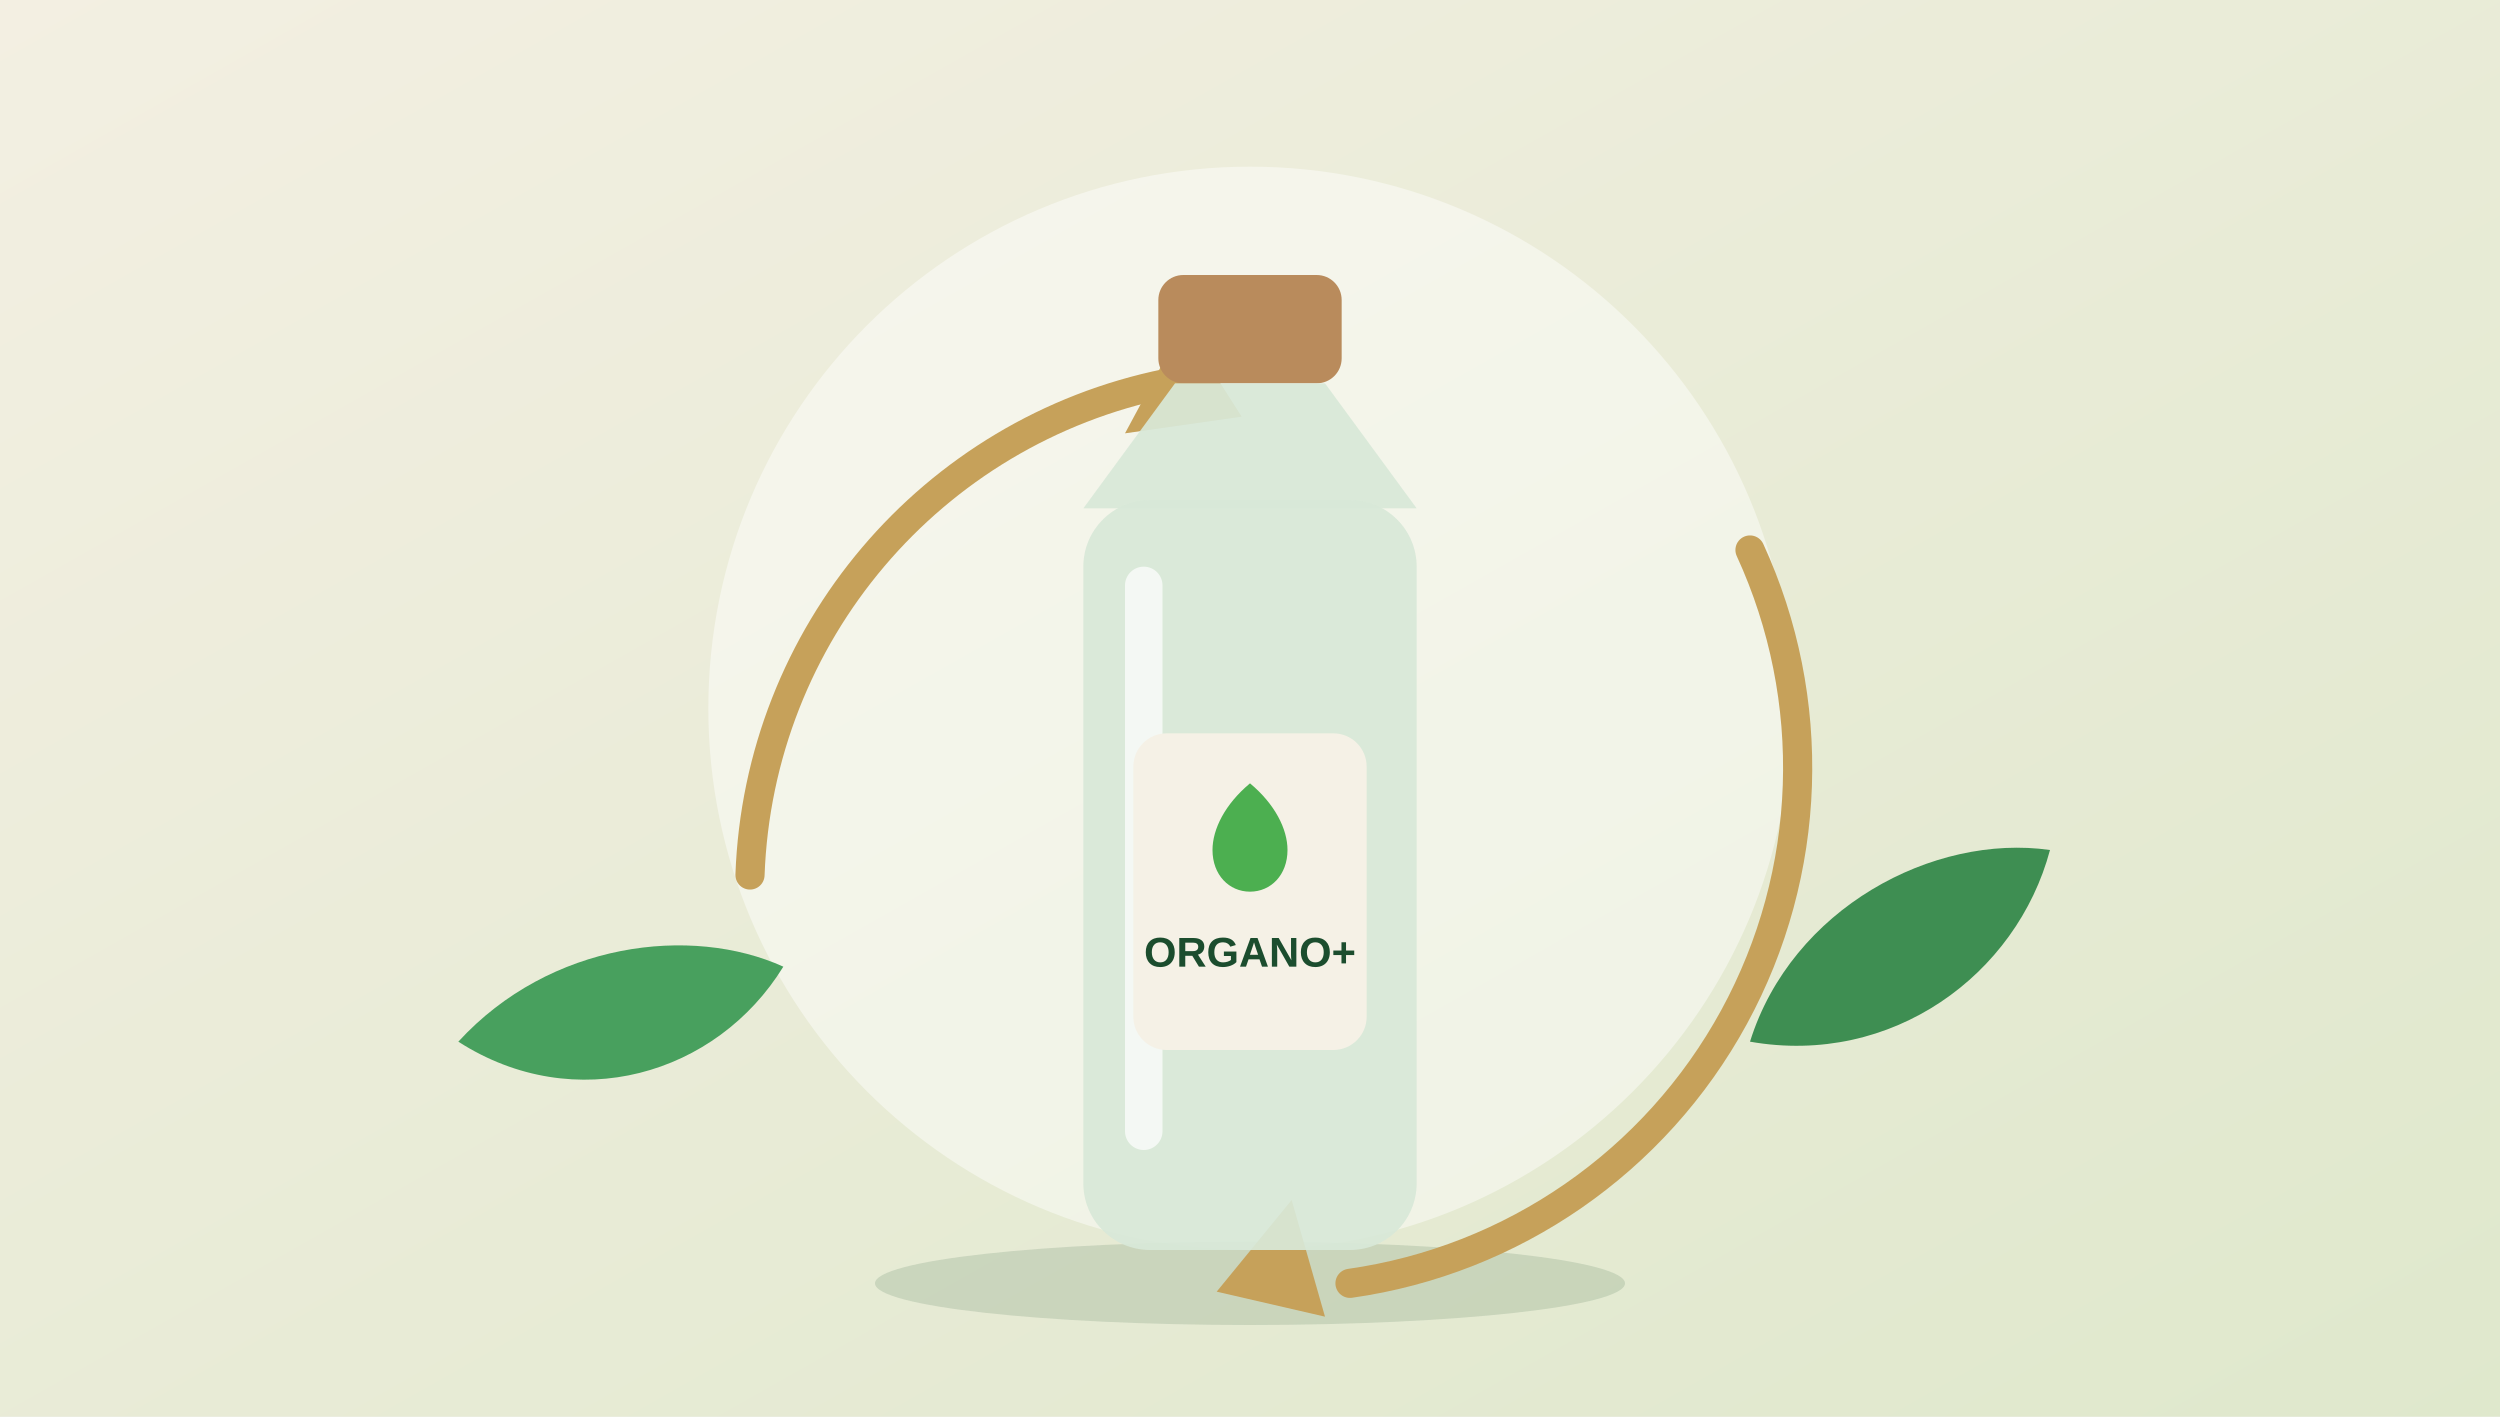
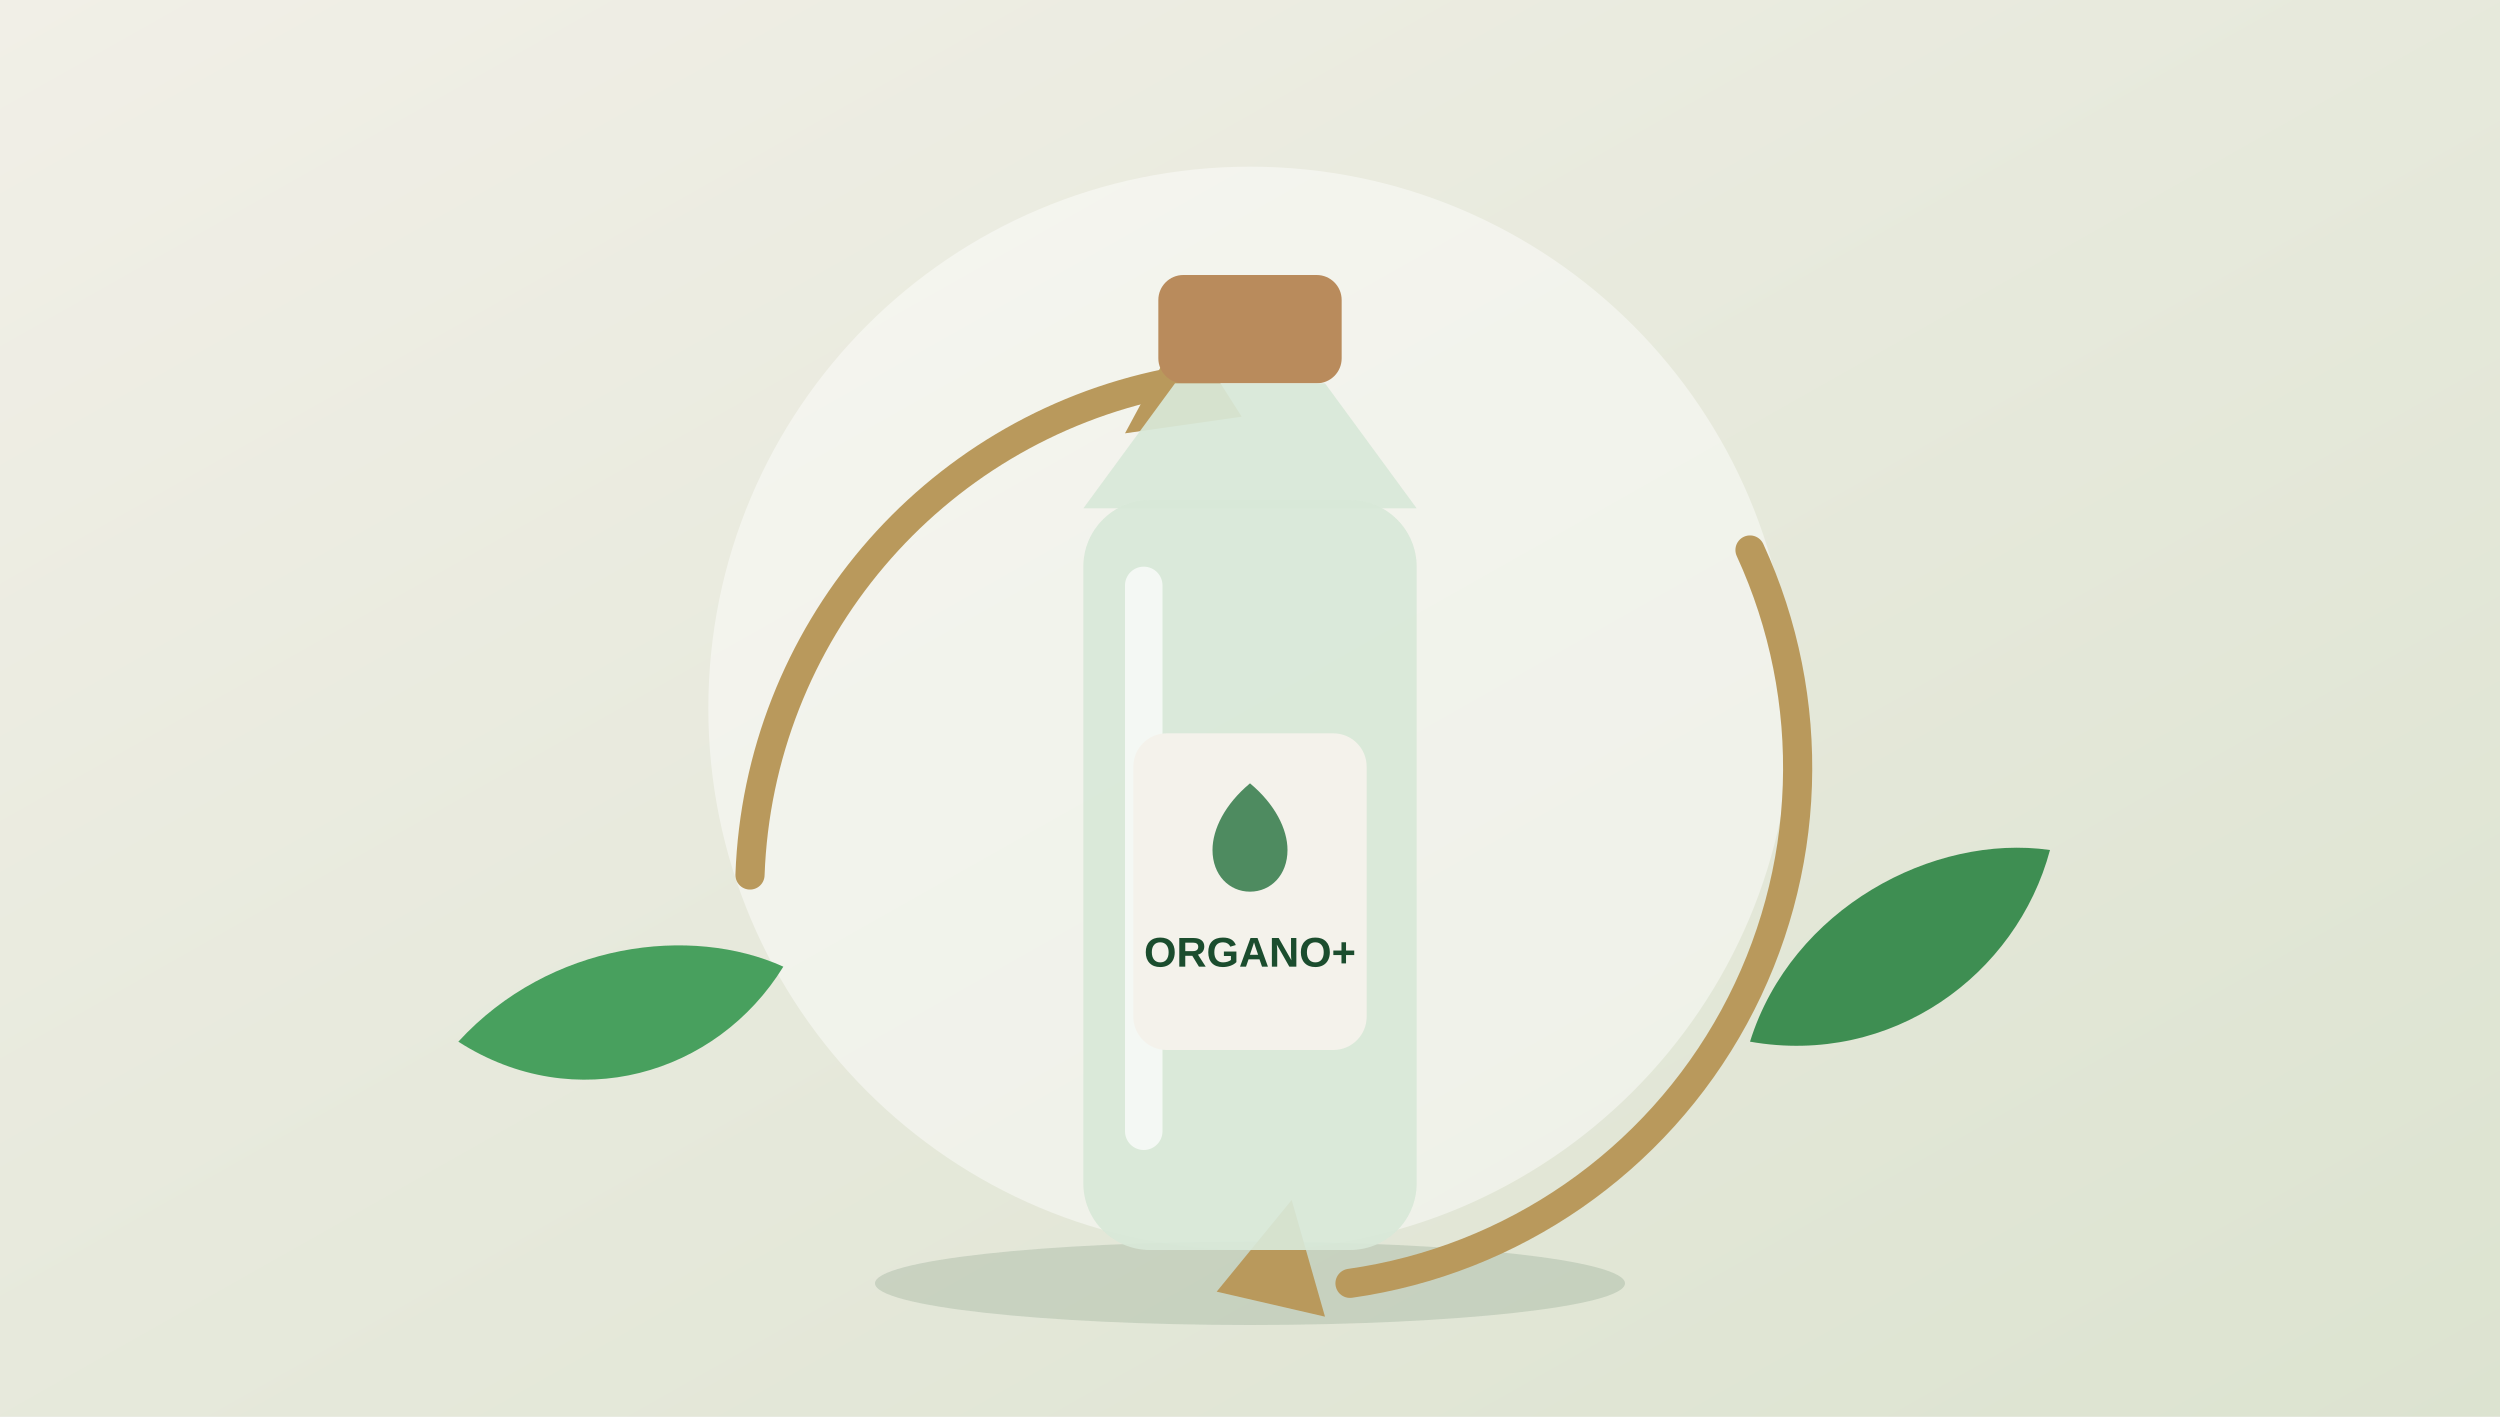
<svg xmlns="http://www.w3.org/2000/svg" viewBox="0 0 600 340" role="img" aria-label="Eco-friendly glass packaging placeholder">
  <defs>
    <linearGradient id="bg" x1="0" y1="0" x2="1" y2="1">
-       <stop offset="0" stop-color="#F3EFE2" />
-       <stop offset="1" stop-color="#DFE8CC" />
+       <stop offset="0" stop-color="#F1EFE7" />
+       <stop offset="1" stop-color="#DCE3D0" />
    </linearGradient>
  </defs>
  <rect width="600" height="340" fill="url(#bg)" />
  <circle cx="300" cy="170" r="130" fill="#fff" opacity=".45" />
  <ellipse cx="300" cy="308" rx="90" ry="10" fill="#1B4D2E" opacity=".14" />
-   <g fill="none" stroke="#C6A15A" stroke-width="7" stroke-linecap="round">
+   <g fill="none" stroke="#B9995C" stroke-width="7" stroke-linecap="round">
    <path d="M180 210a125 125 0 01100-118" />
    <path d="M420 132a125 125 0 01-96 176" />
  </g>
-   <g fill="#C6A15A">
+   <g fill="#B9995C">
    <path d="M284 78l14 22-28 4z" />
    <path d="M318 316l-26-6 18-22z" />
  </g>
  <rect x="278" y="66" width="44" height="26" rx="6" fill="#B98B5C" />
  <path d="M282 92h36l22 30H260z" fill="#D8E8D8" opacity=".92" />
  <rect x="260" y="120" width="80" height="180" rx="16" fill="#D8E8D8" opacity=".92" />
  <rect x="270" y="136" width="9" height="140" rx="4.5" fill="#fff" opacity=".7" />
-   <rect x="272" y="176" width="56" height="76" rx="8" fill="#F5F1E6" />
-   <path d="M300 188c-6 5-9 11-9 16 0 6 4 10 9 10s9-4 9-10c0-5-3-11-9-16z" fill="#4CAF50" />
+   <rect x="272" y="176" width="56" height="76" rx="8" fill="#F4F2EB" />
+   <path d="M300 188c-6 5-9 11-9 16 0 6 4 10 9 10s9-4 9-10c0-5-3-11-9-16z" fill="#4E8B60" />
  <text x="300" y="232" text-anchor="middle" font-family="Arial, sans-serif" font-size="10" font-weight="bold" fill="#1B4D2E">ORGANO+</text>
  <path d="M420 250c10-32 44-50 72-46-8 30-38 52-72 46z" fill="#3E8E52" />
  <path d="M110 250c22-24 56-28 78-18-16 26-50 36-78 18z" fill="#48A05E" />
</svg>
